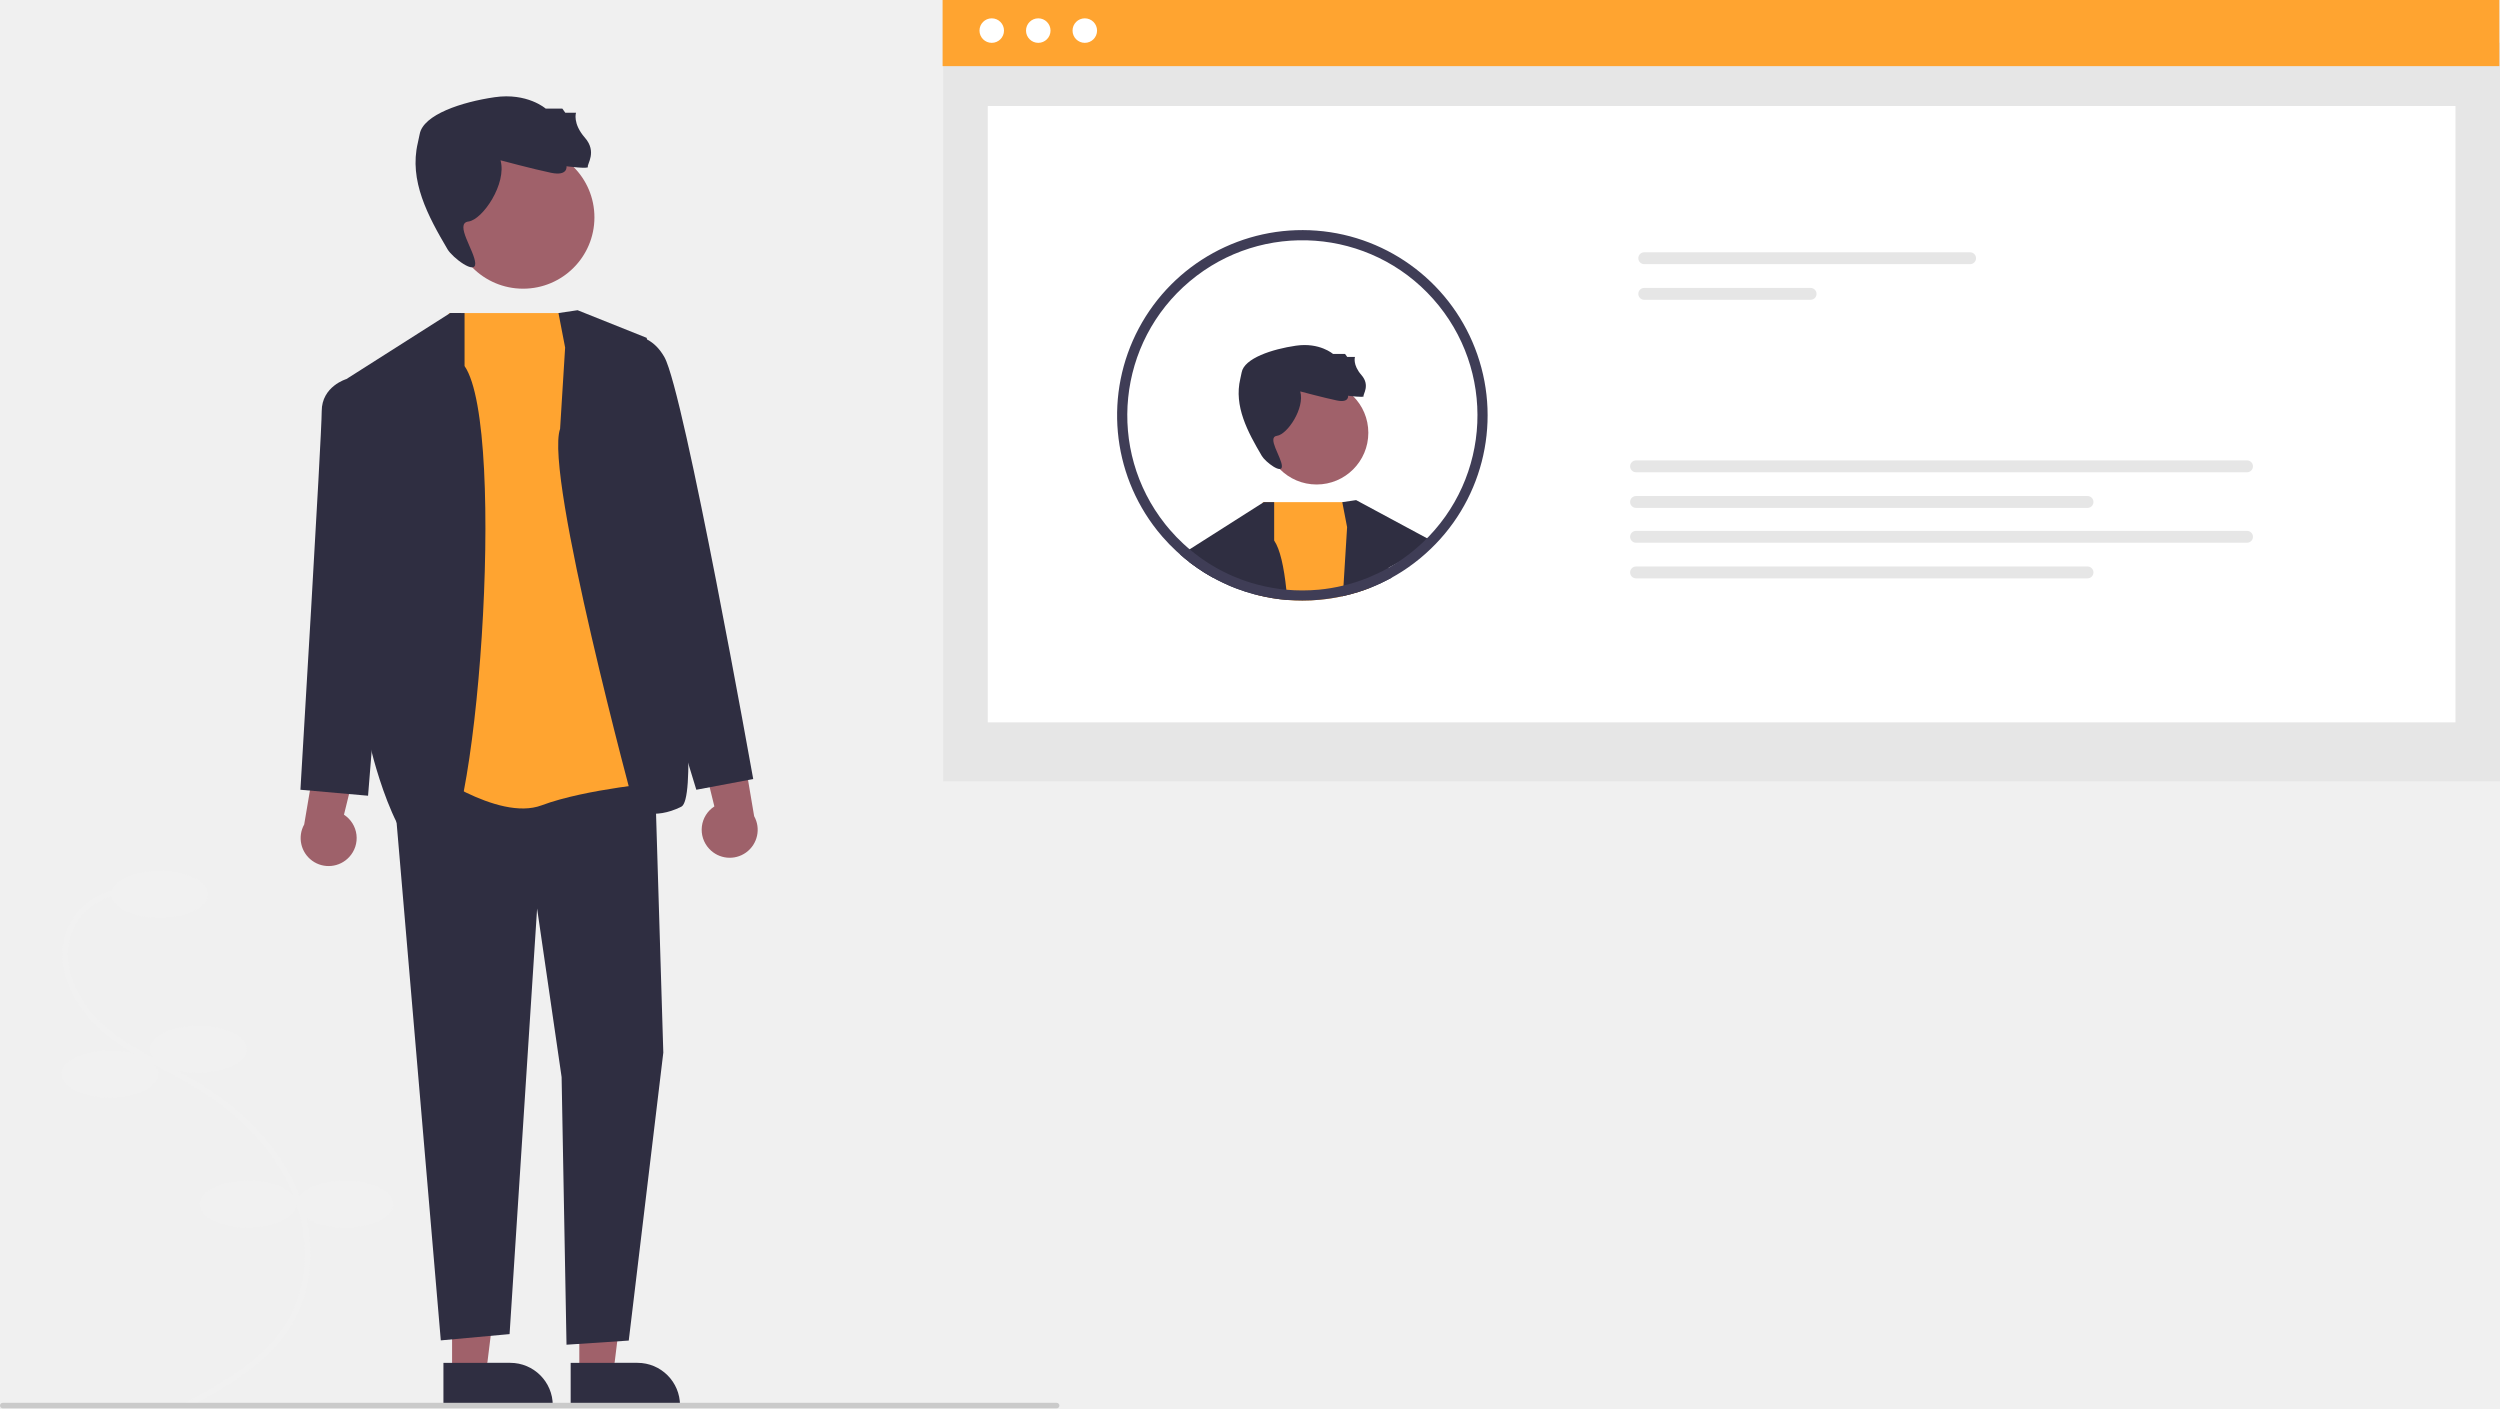
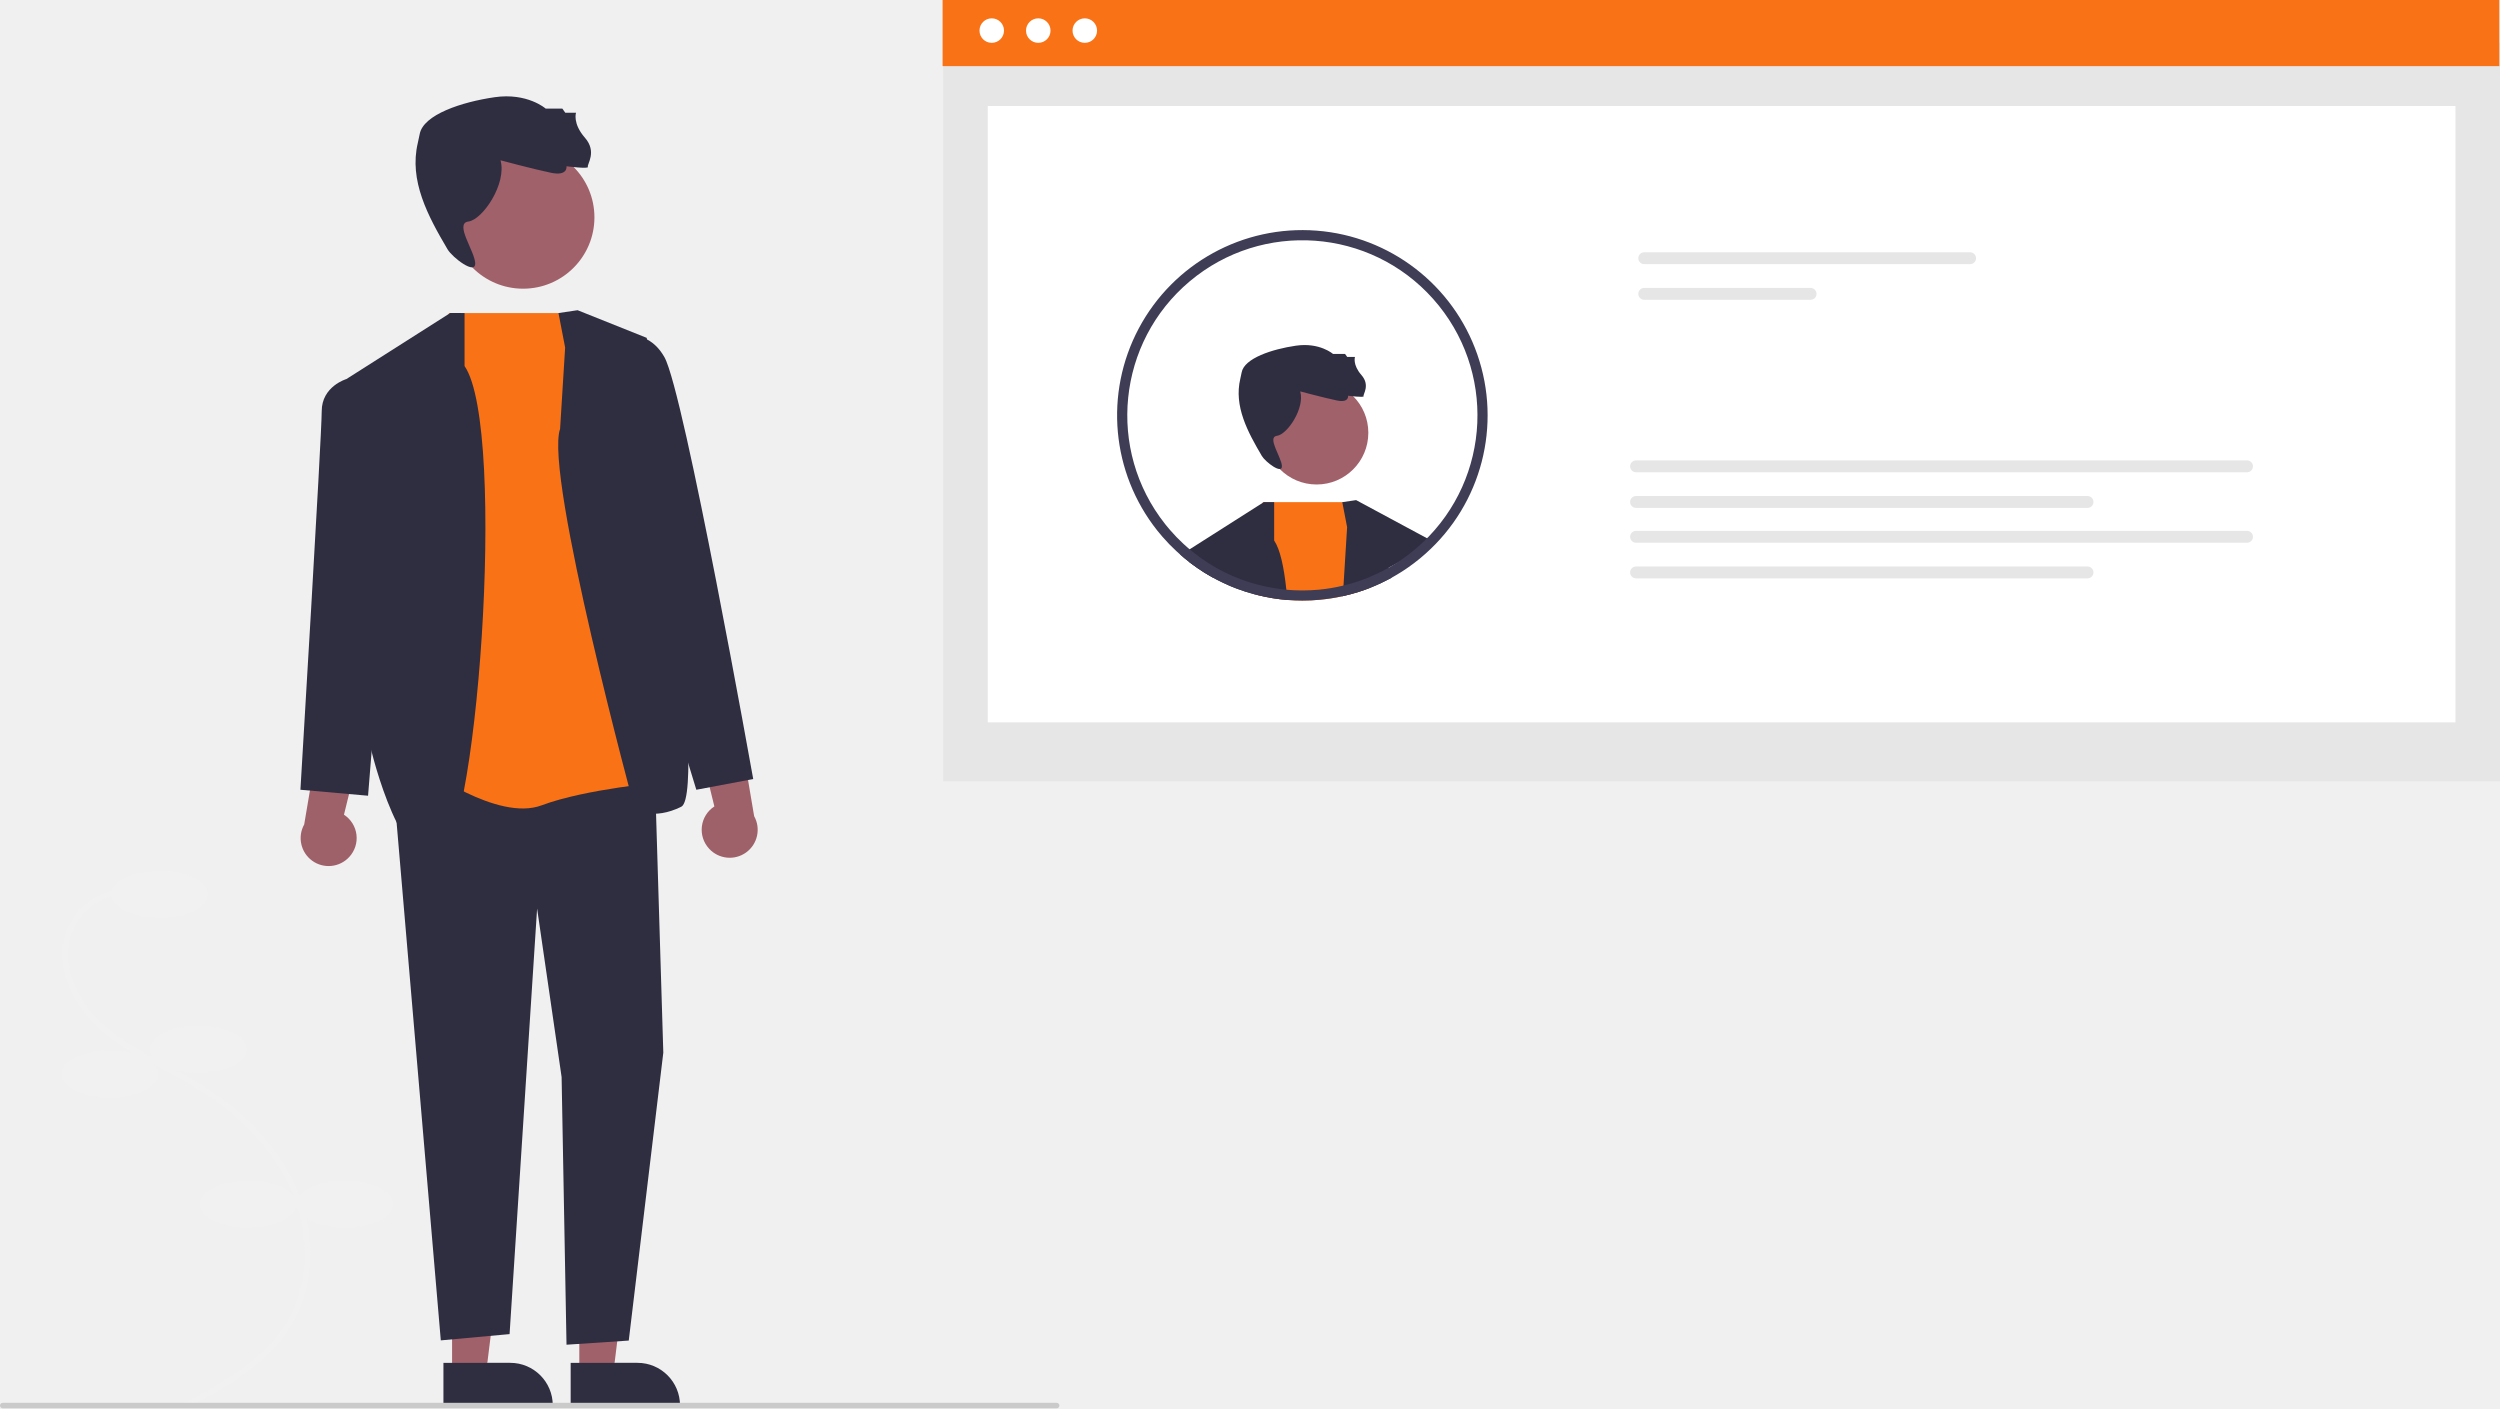
<svg xmlns="http://www.w3.org/2000/svg" data-name="Layer 1" width="903.807" height="509.145" viewBox="0 0 903.807 509.145">
  <path d="M216.096,704.318l-.951-1.759c12.753-6.897,28.626-15.481,36.916-29.567,8.172-13.886,8.356-32.743.479-49.211-6.704-14.016-19.018-26.572-35.611-36.313-3.273-1.921-6.709-3.742-10.031-5.503-8.031-4.256-16.336-8.658-23.184-14.903-9.432-8.601-16.568-23.035-11.249-35.891a23.856,23.856,0,0,1,20.677-14.467l.113,1.997a21.861,21.861,0,0,0-18.948,13.248c-4.943,11.947,1.839,25.505,10.754,33.636,6.661,6.074,14.852,10.415,22.773,14.613,3.342,1.771,6.797,3.603,10.108,5.546,16.938,9.943,29.526,22.798,36.403,37.174,8.16,17.061,7.946,36.637-.559,51.089C245.211,688.572,229.068,697.303,216.096,704.318Z" transform="translate(-148.0965 -195.4274)" fill="#f1f1f1" />
  <ellipse cx="57.72" cy="323.317" rx="17.5" ry="8.5" fill="#f1f1f1" />
  <ellipse cx="71.72" cy="379.317" rx="17.5" ry="8.5" fill="#f1f1f1" />
  <ellipse cx="39.72" cy="388.317" rx="17.5" ry="8.5" fill="#f1f1f1" />
  <ellipse cx="89.72" cy="435.317" rx="17.5" ry="8.5" fill="#f1f1f1" />
  <ellipse cx="124.72" cy="435.317" rx="17.5" ry="8.5" fill="#f1f1f1" />
  <rect id="bc1144e2-c94b-4f66-aa77-0b454dfd4174" data-name="Rectangle 62" x="341.011" y="15.429" width="562.796" height="267.056" fill="#e6e6e6" />
  <rect id="ad6bb9d5-2e55-4525-b077-6ac2d5f26b45" data-name="Rectangle 75" x="357.104" y="38.33" width="530.61" height="222.814" fill="#fff" />
-   <rect id="a1fdfaec-ef9f-458a-9330-7bb8c38fec43" data-name="Rectangle 80" x="340.771" width="562.796" height="23.909" fill="#ffa430" />
+   <rect id="a1fdfaec-ef9f-458a-9330-7bb8c38fec43" data-name="Rectangle 80" x="340.771" width="562.796" height="23.909" fill="#f97316" />
  <circle id="ac9f2818-2064-46b1-8104-b7d94390836e" data-name="Ellipse 90" cx="358.539" cy="11.059" r="4.431" fill="#fff" />
  <circle id="bd067119-2054-4d5f-9303-2e8fa40cc410" data-name="Ellipse 91" cx="375.359" cy="11.059" r="4.431" fill="#fff" />
  <circle id="ee5e9ca0-6fca-449b-8f84-cf683813bd65" data-name="Ellipse 92" cx="392.18" cy="11.059" r="4.431" fill="#fff" />
-   <path id="acae6c4c-8028-4596-98db-d9926d2ed09f-190" data-name="Path 142" d="M742.529,286.635a2.147,2.147,0,0,0,0,4.294H860.333a2.147,2.147,0,0,0,0-4.294Z" transform="translate(-148.0965 -195.4274)" fill="#e6e6e6" />
-   <path id="a061bcdc-636b-4d12-a036-d7339f47b36a-191" data-name="Path 143" d="M742.529,299.518a2.147,2.147,0,0,0,0,4.294H802.67a2.147,2.147,0,0,0,0-4.294Z" transform="translate(-148.0965 -195.4274)" fill="#e6e6e6" />
-   <path id="e4e4593e-e83d-4128-8cd7-f0323b36c2f2-192" data-name="Path 142" d="M739.564,361.871a2.147,2.147,0,0,0,0,4.294H960.447a2.147,2.147,0,0,0,0-4.294Z" transform="translate(-148.0965 -195.4274)" fill="#e6e6e6" />
-   <path id="bf45783c-1d79-4b4f-82bb-39fc8a52f7aa-193" data-name="Path 143" d="M739.564,374.754a2.147,2.147,0,0,0,0,4.294H902.785a2.147,2.147,0,0,0,0-4.294Z" transform="translate(-148.0965 -195.4274)" fill="#e6e6e6" />
-   <path id="b544fc92-6fc6-4255-93fb-dee32d880d89-194" data-name="Path 142" d="M739.564,387.345a2.147,2.147,0,0,0,0,4.294H960.447a2.147,2.147,0,0,0,0-4.294Z" transform="translate(-148.0965 -195.4274)" fill="#e6e6e6" />
-   <path id="e14bb681-aaa1-4454-9da9-28d0809a146c-195" data-name="Path 143" d="M739.564,400.227a2.147,2.147,0,0,0,0,4.294H902.785a2.147,2.147,0,0,0,0-4.294Z" transform="translate(-148.0965 -195.4274)" fill="#e6e6e6" />
+   <path id="acae6c4c-8028-4596-98db-d9926d2ed09f-257" data-name="Path 142" d="M742.529,286.635a2.147,2.147,0,0,0,0,4.294H860.333a2.147,2.147,0,0,0,0-4.294Z" transform="translate(-148.0965 -195.4274)" fill="#e6e6e6" />
+   <path id="a061bcdc-636b-4d12-a036-d7339f47b36a-258" data-name="Path 143" d="M742.529,299.518a2.147,2.147,0,0,0,0,4.294H802.67a2.147,2.147,0,0,0,0-4.294Z" transform="translate(-148.0965 -195.4274)" fill="#e6e6e6" />
+   <path id="e4e4593e-e83d-4128-8cd7-f0323b36c2f2-259" data-name="Path 142" d="M739.564,361.871a2.147,2.147,0,0,0,0,4.294H960.447a2.147,2.147,0,0,0,0-4.294Z" transform="translate(-148.0965 -195.4274)" fill="#e6e6e6" />
+   <path id="bf45783c-1d79-4b4f-82bb-39fc8a52f7aa-260" data-name="Path 143" d="M739.564,374.754a2.147,2.147,0,0,0,0,4.294H902.785a2.147,2.147,0,0,0,0-4.294Z" transform="translate(-148.0965 -195.4274)" fill="#e6e6e6" />
+   <path id="b544fc92-6fc6-4255-93fb-dee32d880d89-261" data-name="Path 142" d="M739.564,387.345a2.147,2.147,0,0,0,0,4.294H960.447a2.147,2.147,0,0,0,0-4.294Z" transform="translate(-148.0965 -195.4274)" fill="#e6e6e6" />
+   <path id="e14bb681-aaa1-4454-9da9-28d0809a146c-262" data-name="Path 143" d="M739.564,400.227a2.147,2.147,0,0,0,0,4.294H902.785a2.147,2.147,0,0,0,0-4.294Z" transform="translate(-148.0965 -195.4274)" fill="#e6e6e6" />
  <circle cx="475.989" cy="156.462" r="18.694" fill="#a0616a" />
  <path d="M618.165,336.934s8.724,2.337,13.242,3.272,4.05-1.714,4.05-1.714,5.92.779,5.608.156,2.493-3.895-.779-7.633-2.337-6.543-2.337-6.543h-2.804l-.779-1.091h-4.362s-4.823-4.229-13.391-2.983-18.701,4.54-19.636,9.681c-.127.697-.294,1.472-.488,2.29-2.343,9.891,2.635,19.146,7.799,27.903,1.269,2.152,7.407,6.844,7.25,3.625s-5.525-10.45-1.786-10.917S619.879,343.01,618.165,336.934Z" transform="translate(-148.0965 -195.4274)" fill="#2f2e41" />
-   <path d="M613.48,412.325a65.38,65.38,0,0,1-10.699-1.758l.197-3.728L604.615,377.197l.015-.227h32.931l5.168,27.293.697,3.683c-1.364.53-2.743,1.031-4.152,1.47-.016,0-.016.015-.03.015-1.955.606-3.94,1.137-5.941,1.576a68.558,68.558,0,0,1-8.062,1.243,62.045,62.045,0,0,1-6.304.303C617.117,412.552,615.284,412.477,613.48,412.325Z" transform="translate(-148.0965 -195.4274)" fill="#ffa430" />
+   <path d="M613.48,412.325a65.38,65.38,0,0,1-10.699-1.758l.197-3.728L604.615,377.197l.015-.227h32.931l5.168,27.293.697,3.683c-1.364.53-2.743,1.031-4.152,1.47-.016,0-.016.015-.03.015-1.955.606-3.94,1.137-5.941,1.576a68.558,68.558,0,0,1-8.062,1.243,62.045,62.045,0,0,1-6.304.303C617.117,412.552,615.284,412.477,613.48,412.325Z" transform="translate(-148.0965 -195.4274)" fill="#f97316" />
  <path d="M592.309,407.051c-1.364-.591-2.682-1.228-3.985-1.894l-.561-.288c-.379-.197-.773-.409-1.151-.621q-.774-.432-1.501-.864c-.47-.273-.955-.561-1.424-.849-.03-.015-.045-.03-.075-.03-1.637-1.046-3.243-2.122-4.789-3.288q-.386-.296-.773-.591l-.272-4.364.394-.243L604.615,377.197l.363-.227.03-.015,3.728.015v13.882c2.107,3.046,3.531,9.426,4.41,17.776.121,1.197.227,2.425.334,3.698a65.38,65.38,0,0,1-10.699-1.758c-.379-.076-.743-.167-1.122-.273a62.702,62.702,0,0,1-6.516-2.091c-.652-.243-1.288-.5-1.925-.758l-.061-.03C592.885,407.294,592.582,407.173,592.309,407.051Z" transform="translate(-148.0965 -195.4274)" fill="#2f2e41" />
  <path d="M586.612,404.248q-.774-.432-1.501-.864c-.47-.273-.955-.561-1.424-.849-.03-.015-.045-.03-.075-.03-1.637-1.046-3.243-2.122-4.789-3.288q-.386-.296-.773-.591c-.121-.106-.242-.197-.379-.303-.969-.743-1.909-1.515-2.819-2.334-.045-.03-.075-.076-.121-.106a10.422,10.422,0,0,1,3.046-1.622l1.076.318,7.668,2.303.045,3.107Z" transform="translate(-148.0965 -195.4274)" fill="#2f2e41" />
  <path d="M651.184,404.293c-.455.242-.909.485-1.364.712-.107.061-.197.106-.288.152-.607.303-1.197.606-1.803.894-.016.015-.046.015-.046.03-.03.015-.075.03-.106.045-1.364.652-2.743,1.258-4.153,1.818-1.364.53-2.743,1.031-4.152,1.47-.016,0-.016.015-.03.015-1.955.606-3.94,1.137-5.941,1.576a12.506,12.506,0,0,1,.485-3.683l.015-.212,1.304-21.095-1.743-9.047,5.001-.743L665.869,391.033s-3.031,3.031-15.473,9.487C649.296,401.091,650.911,402.99,651.184,404.293Z" transform="translate(-148.0965 -195.4274)" fill="#2f2e41" />
  <path d="M624.907,408.612c-1.971.182-3.971.273-5.971.273-1.94,0-3.865-.076-5.789-.258.121,1.197.227,2.425.334,3.698,1.803.152,3.637.227,5.456.227a62.045,62.045,0,0,0,6.304-.303,68.558,68.558,0,0,0,8.062-1.243,12.506,12.506,0,0,1,.485-3.683l.015-.212A62.996,62.996,0,0,1,624.907,408.612Zm57.268-85.047A66.972,66.972,0,1,0,566.441,387.184c.606.758,1.228,1.515,1.864,2.243.061.061.091.106.136.152a63.821,63.821,0,0,0,4.986,5.137c.425.394.864.788,1.303,1.167.046.03.076.076.121.106.909.818,1.849,1.591,2.819,2.334.137.106.258.197.379.303q.387.296.773.591c1.546,1.167,3.152,2.243,4.789,3.288.03,0,.045.015.075.03.47.288.955.576,1.424.849q.728.432,1.501.864c.379.212.773.424,1.151.621l.561.288c1.303.667,2.622,1.303,3.985,1.894.273.121.576.242.849.364l.061.03c.636.258,1.273.515,1.925.758a62.702,62.702,0,0,0,6.516,2.091c.379.106.743.197,1.122.273a65.38,65.38,0,0,0,10.699,1.758c1.803.152,3.637.227,5.456.227a62.045,62.045,0,0,0,6.304-.303,68.558,68.558,0,0,0,8.062-1.243c2.001-.439,3.986-.97,5.941-1.576.015,0,.015-.015.03-.015,1.409-.439,2.788-.94,4.152-1.47,1.41-.561,2.789-1.167,4.153-1.818.03-.015.075-.03.106-.045,0-.015.03-.015.046-.03.606-.288,1.197-.591,1.803-.894.091-.046.181-.091.288-.152.454-.227.909-.47,1.364-.712.03-.015.045-.03.075-.045,1.197-.667,2.38-1.364,3.547-2.106.318-.197.636-.394.955-.621.47-.288.924-.606,1.364-.924.591-.409,1.182-.833,1.758-1.273a4.679,4.679,0,0,0,.545-.409c1.41-1.061,2.773-2.182,4.076-3.364a66.914,66.914,0,0,0,18.67-71.984Zm-19.807,68.074a64.792,64.792,0,0,1-5.152,4.364c-.394.303-.804.606-1.212.879-.394.303-.788.591-1.197.864-.349.243-.697.485-1.061.712-.03.03-.075.045-.106.076-.258.182-.531.349-.788.515-.804.5-1.637,1-2.455,1.47-.197.106-.379.227-.576.333-.107.061-.212.121-.334.182-.454.258-.909.485-1.364.727-.061.045-.136.061-.197.106a.112.112,0,0,0-.061.03c-.318.167-.636.318-.955.47-.273.136-.531.273-.804.394-1.106.53-2.243,1.03-3.379,1.5-1.197.485-2.409.924-3.637,1.334-.303.106-.622.227-.94.318-1.44.455-2.879.864-4.349,1.197a62.996,62.996,0,0,1-8.895,1.5c-1.971.182-3.971.273-5.971.273-1.94,0-3.865-.076-5.789-.258a62.373,62.373,0,0,1-10.169-1.788c-.121-.03-.258-.061-.379-.091a58.111,58.111,0,0,1-8.017-2.728c-.136-.061-.288-.106-.409-.167-.152-.061-.288-.106-.409-.167-.152-.061-.288-.121-.424-.182-1.137-.5-2.243-1.046-3.349-1.606l-.516-.273c-.985-.515-1.955-1.046-2.91-1.637-.333-.182-.682-.394-1.015-.606-.379-.227-.758-.47-1.122-.712q-.135-.091-.272-.182c-.849-.576-1.712-1.152-2.531-1.773-.576-.424-1.137-.833-1.697-1.273-.364-.273-.727-.561-1.076-.864-.227-.167-.454-.364-.682-.561-.303-.258-.606-.515-.909-.788-.47-.379-.909-.803-1.334-1.197a60.229,60.229,0,0,1-4.834-5.001c-.515-.576-1-1.152-1.47-1.758a3.647,3.647,0,0,1-.303-.379,63.298,63.298,0,1,1,93.048,6.744Z" transform="translate(-148.0965 -195.4274)" fill="#3f3d56" />
  <polygon points="163.436 496.698 175.696 496.697 181.528 449.409 163.434 449.41 163.436 496.698" fill="#a0616a" />
  <path d="M308.406,688.123l24.144-.001h.001A15.387,15.387,0,0,1,347.937,703.508v.5l-39.531.001Z" transform="translate(-148.0965 -195.4274)" fill="#2f2e41" />
  <polygon points="209.436 496.698 221.696 496.697 227.528 449.409 209.434 449.41 209.436 496.698" fill="#a0616a" />
  <path d="M354.406,688.123l24.144-.001h.001A15.387,15.387,0,0,1,393.937,703.508v.5l-39.531.001Z" transform="translate(-148.0965 -195.4274)" fill="#2f2e41" />
  <path d="M274.333,505.267a10.056,10.056,0,0,0-1.883-15.304l8.518-34.705-17.492,6.233-5.407,32.001a10.11,10.11,0,0,0,16.265,11.775Z" transform="translate(-148.0965 -195.4274)" fill="#9e616a" />
  <path d="M404.474,502.267a10.056,10.056,0,0,1,1.883-15.304L397.839,452.259l17.492,6.233,5.407,32.001a10.11,10.11,0,0,1-16.265,11.775Z" transform="translate(-148.0965 -195.4274)" fill="#9e616a" />
  <polygon points="142.367 285.513 159.36 484.578 184.224 482.311 194.175 328.461 203.033 389.379 204.807 486.145 227.307 484.645 239.801 380.545 236.736 279.728 151.319 271.078 142.367 285.513" fill="#2f2e41" />
  <circle cx="189.112" cy="78.582" r="25.786" fill="#a0616a" />
  <path d="M329.043,253.381s12.033,3.223,18.265,4.513,5.587-2.364,5.587-2.364,8.165,1.074,7.736.215,3.438-5.372-1.074-10.529-3.223-9.025-3.223-9.025h-3.868l-1.074-1.504H345.374s-6.652-5.833-18.471-4.114-25.795,6.263-27.084,13.354c-.175.962-.405,2.03-.672,3.159-3.232,13.644,3.635,26.409,10.757,38.487,1.75,2.968,10.217,9.441,10,5s-7.621-14.414-2.464-15.059S331.407,261.762,329.043,253.381Z" transform="translate(-148.0965 -195.4274)" fill="#2f2e41" />
-   <path d="M310.376,308.604h45.412l32.11,169.575s-27.994,2.394-43.994,8.394-42.598-13.706-42.598-13.706Z" transform="translate(-148.0965 -195.4274)" fill="#ffa430" />
+   <path d="M310.376,308.604h45.412l32.11,169.575s-27.994,2.394-43.994,8.394-42.598-13.706-42.598-13.706Z" transform="translate(-148.0965 -195.4274)" fill="#f97316" />
  <path d="M316.045,327.754V308.604l-5.142-.031-37.567,23.885,8.152,130.863s9.648,43.658,24.282,43.205S331.687,350.435,316.045,327.754Z" transform="translate(-148.0965 -195.4274)" fill="#2f2e41" />
  <path d="M285.404,336.073l-12.067-3.615s-8.933,2.615-8.933,11.615-7.697,136.868-7.697,136.868l24.451,2.161,5.246-65.029Z" transform="translate(-148.0965 -195.4274)" fill="#2f2e41" />
  <path d="M352.404,321.073l-2.405-12.469,6.905-1.031,25,10s22.5,164.5,12.5,169.5-16.752,1.126-16.752,1.126S344.76,366.873,350.582,350.473Z" transform="translate(-148.0965 -195.4274)" fill="#2f2e41" />
  <path d="M364.404,320.073l4.267-1.857s12.523-6.206,19.628,6.326,32.105,152.531,32.105,152.531l-20.57,3.868-15.379-50.384Z" transform="translate(-148.0965 -195.4274)" fill="#2f2e41" />
  <path d="M530.096,704.573h-381a1,1,0,1,1,0-2h381a1,1,0,0,1,0,2Z" transform="translate(-148.0965 -195.4274)" fill="#cacaca" />
</svg>
